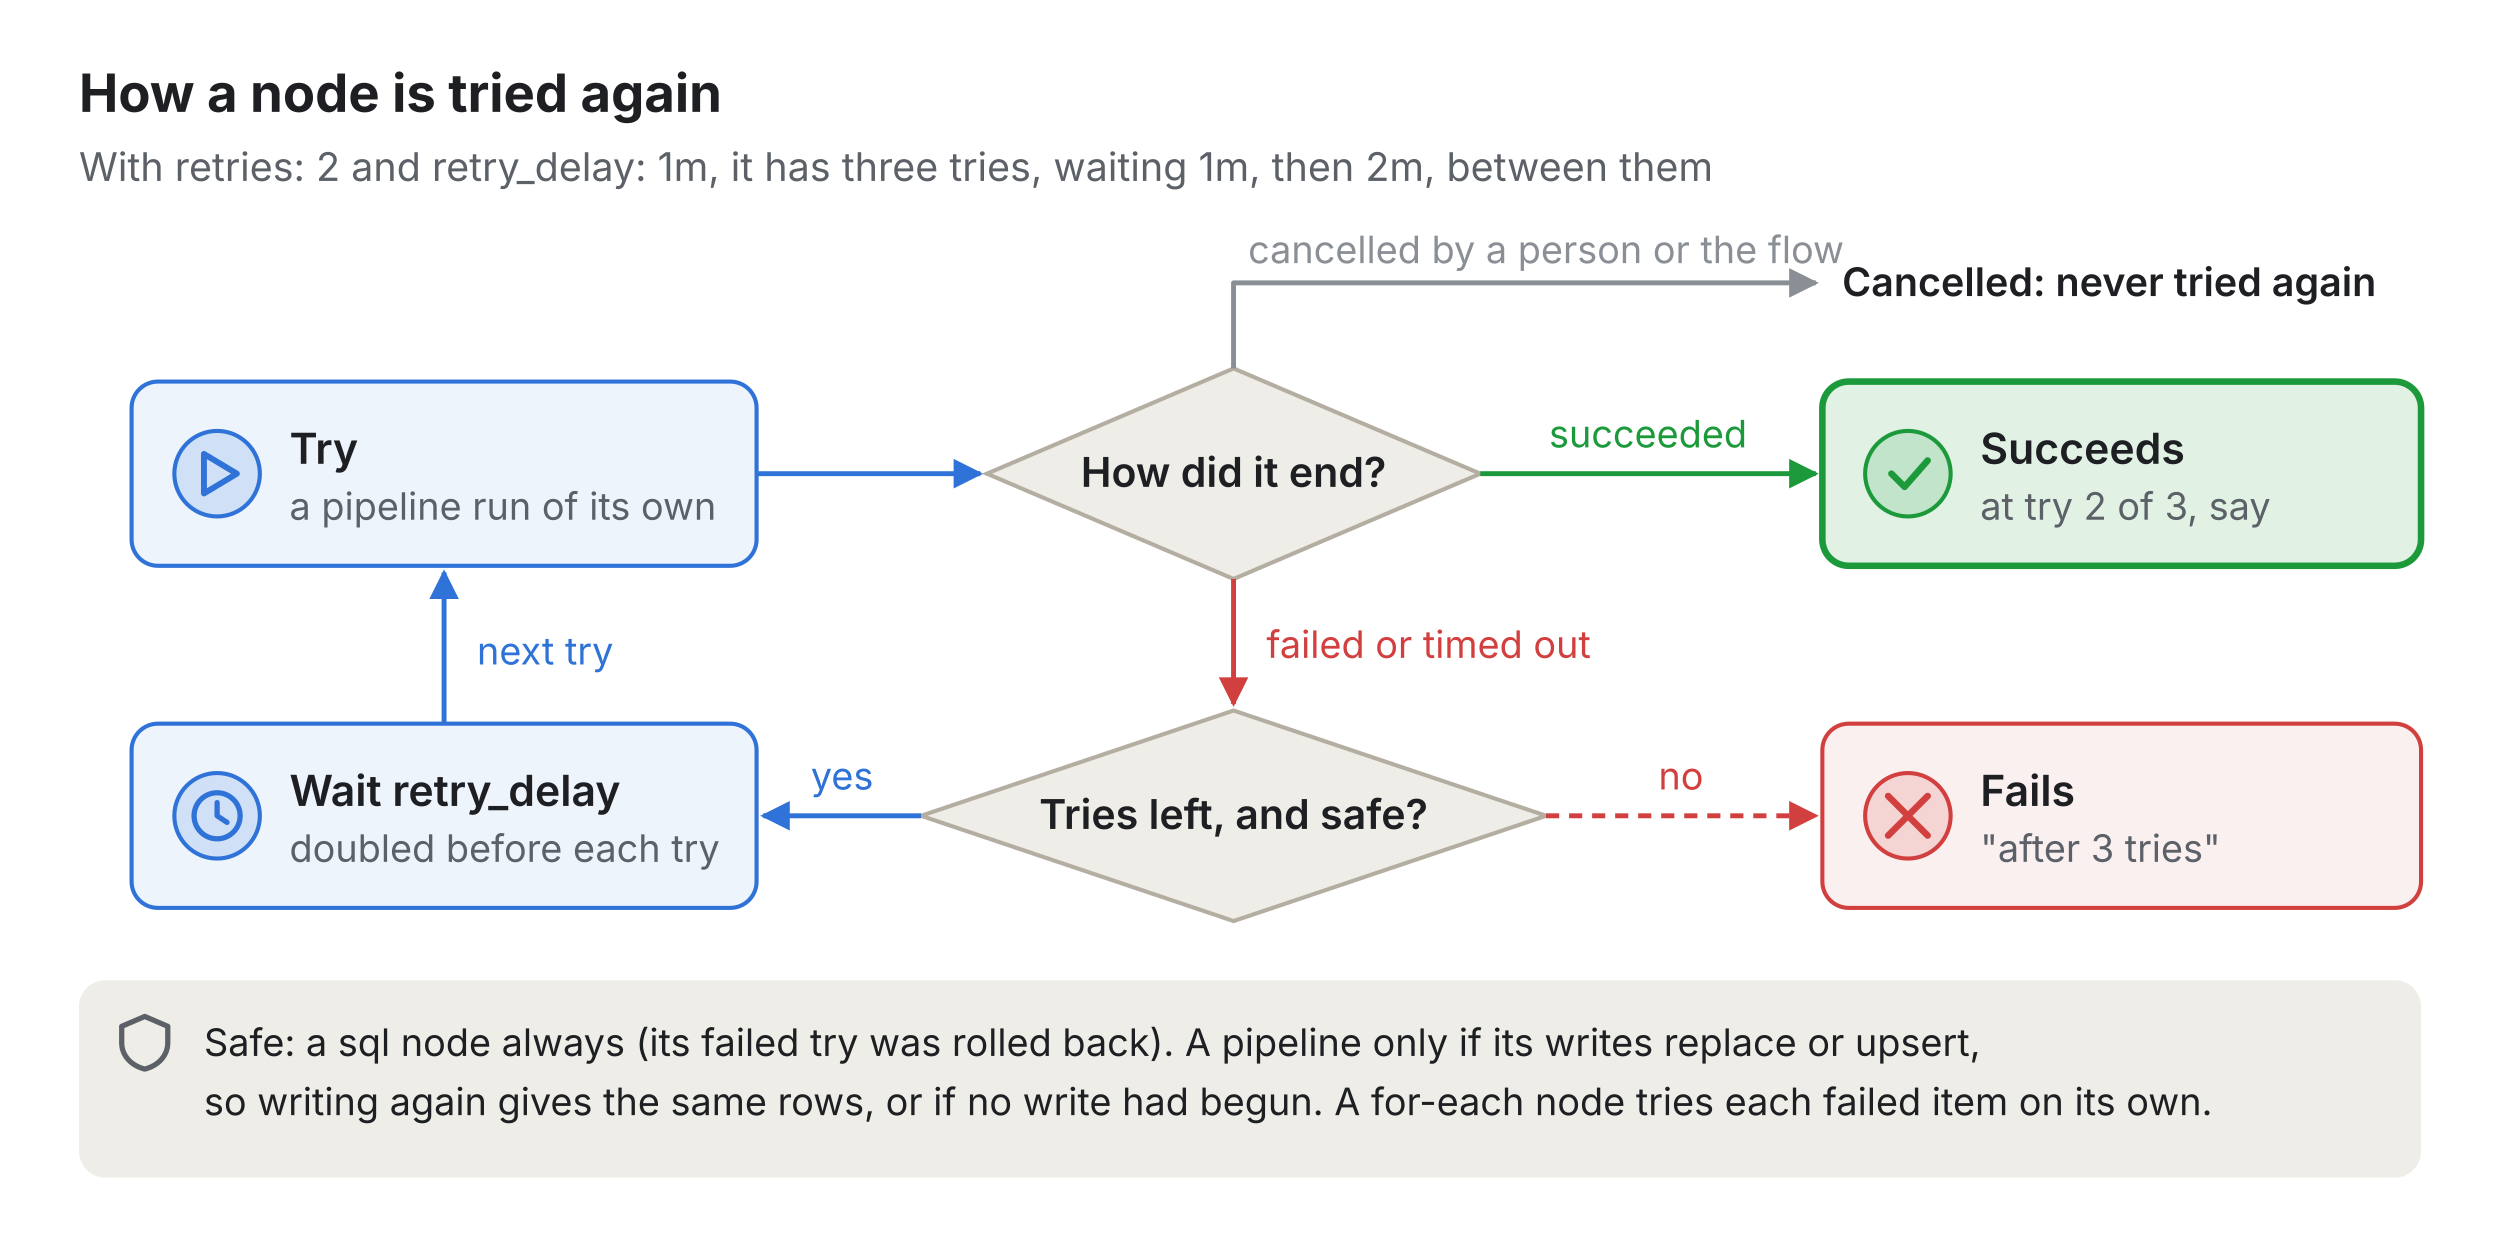
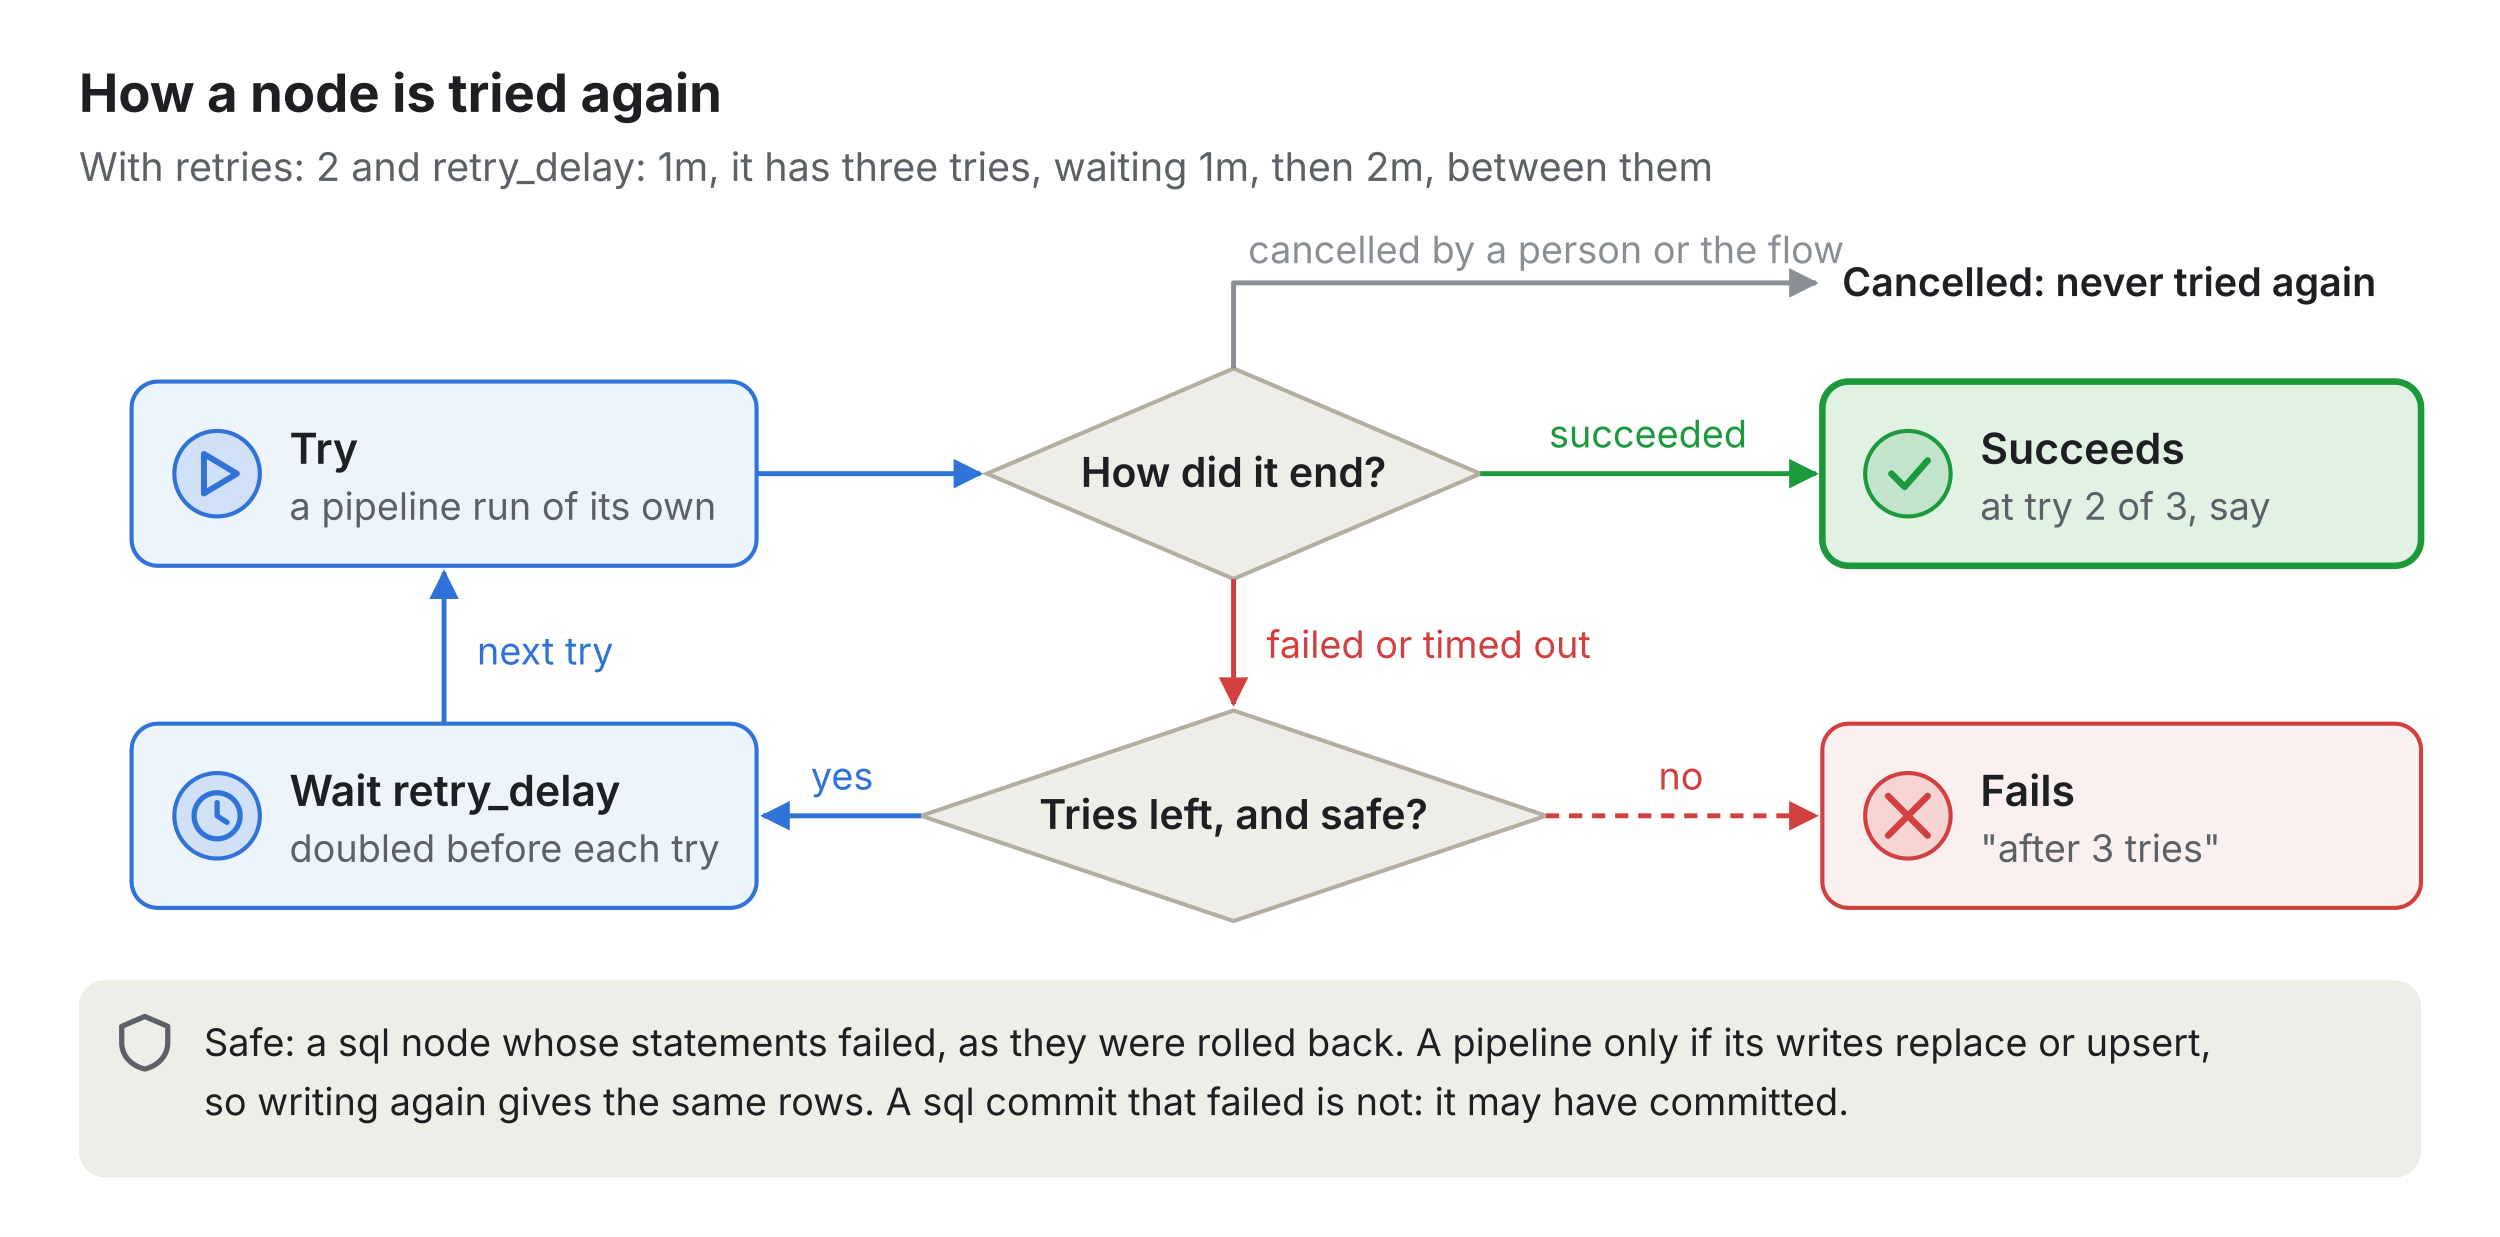
<svg xmlns="http://www.w3.org/2000/svg" viewBox="0 0 760 376" width="760" height="376" font-family="Inter, 'Segoe UI', Helvetica, Arial, sans-serif" role="img" aria-label="How a node is tried again">
  <defs>
    <marker id="a2f72d8" viewBox="0 0 10 10" refX="9" refY="5" markerWidth="6" markerHeight="6" orient="auto-start-reverse">
      <path d="M0 0L10 5L0 10z" fill="#2f72d8" />
    </marker>
    <marker id="a1c9a3b" viewBox="0 0 10 10" refX="9" refY="5" markerWidth="6" markerHeight="6" orient="auto-start-reverse">
      <path d="M0 0L10 5L0 10z" fill="#1c9a3b" />
    </marker>
    <marker id="ad23f3f" viewBox="0 0 10 10" refX="9" refY="5" markerWidth="6" markerHeight="6" orient="auto-start-reverse">
      <path d="M0 0L10 5L0 10z" fill="#d23f3f" />
    </marker>
    <marker id="a8a8f96" viewBox="0 0 10 10" refX="9" refY="5" markerWidth="6" markerHeight="6" orient="auto-start-reverse">
      <path d="M0 0L10 5L0 10z" fill="#8a8f96" />
    </marker>
  </defs>
  <rect x="0" y="0" width="760" height="376" rx="0" fill="#ffffff" />
  <text x="24" y="34" font-size="16" fill="#1d1f22" font-weight="650">How a node is tried again</text>
  <text x="24" y="55" font-size="12" fill="#5c6168">With retries: 2 and retry_delay: 1m, it has three tries, waiting 1m, then 2m, between them</text>
  <g transform="translate(0 46)">
    <rect x="40" y="70" width="190" height="56" rx="8" fill="#2f72d8" fill-opacity="0.08" stroke="#2f72d8" stroke-width="1.25" />
    <circle cx="66" cy="98" r="13" fill="#2f72d8" fill-opacity="0.16" stroke="#2f72d8" stroke-width="1.25" />
    <g fill="none" stroke="#2f72d8" stroke-width="1.8" stroke-linejoin="round">
      <path d="M62 92L72 98L62 104z" />
    </g>
    <text x="88" y="95" font-size="13" fill="#1d1f22" font-weight="600">Try</text>
    <text x="88" y="112" font-size="11.5" fill="#5c6168">a pipeline run of its own</text>
    <path d="M230 98 L298 98" fill="none" stroke="#2f72d8" stroke-width="1.5" stroke-linejoin="round" marker-end="url(#a2f72d8)" />
    <polygon points="300,98 375,66 450,98 375,130" fill="#efede7" stroke="#b4aea2" stroke-width="1.25" />
    <text x="375" y="102" font-size="12.5" fill="#1d1f22" font-weight="600" text-anchor="middle">How did it end?</text>
    <path d="M450 98 L552 98" fill="none" stroke="#1c9a3b" stroke-width="1.5" stroke-linejoin="round" marker-end="url(#a1c9a3b)" />
    <text x="501" y="90" font-size="11.5" fill="#1c9a3b" text-anchor="middle">succeeded</text>
    <rect x="554" y="70" width="182" height="56" rx="8" fill="#1c9a3b" fill-opacity="0.13" stroke="#1c9a3b" stroke-width="2" />
    <circle cx="580" cy="98" r="13" fill="#1c9a3b" fill-opacity="0.16" stroke="#1c9a3b" stroke-width="1.25" />
    <g fill="none" stroke="#1c9a3b" stroke-width="2" stroke-linecap="round" stroke-linejoin="round">
      <path d="M575 98l4 4l7 -8" />
    </g>
    <text x="602" y="95" font-size="13" fill="#1d1f22" font-weight="600">Succeeds</text>
    <text x="602" y="112" font-size="11.5" fill="#5c6168">at try 2 of 3, say</text>
    <path d="M375 66 L375 40 L552 40" fill="none" stroke="#8a8f96" stroke-width="1.5" stroke-linejoin="round" marker-end="url(#a8a8f96)" />
    <text x="470" y="34" font-size="11.5" fill="#8a8f96" text-anchor="middle">cancelled by a person or the flow</text>
    <text x="560" y="44" font-size="12" fill="#1d1f22" font-weight="600">Cancelled: never tried again</text>
    <path d="M375 130 L375 168" fill="none" stroke="#d23f3f" stroke-width="1.5" stroke-linejoin="round" marker-end="url(#ad23f3f)" />
    <text x="385" y="154" font-size="11.5" fill="#d23f3f" text-anchor="start">failed or timed out</text>
    <polygon points="280,202 375,170 470,202 375,234" fill="#efede7" stroke="#b4aea2" stroke-width="1.25" />
    <text x="375" y="206" font-size="12.5" fill="#1d1f22" font-weight="600" text-anchor="middle">Tries left, and safe?</text>
    <path d="M470 202 L552 202" fill="none" stroke="#d23f3f" stroke-width="1.5" stroke-linejoin="round" stroke-dasharray="4 3" marker-end="url(#ad23f3f)" />
    <text x="511" y="194" font-size="11.5" fill="#d23f3f" text-anchor="middle">no</text>
    <rect x="554" y="174" width="182" height="56" rx="8" fill="#d23f3f" fill-opacity="0.08" stroke="#d23f3f" stroke-width="1.25" />
    <circle cx="580" cy="202" r="13" fill="#d23f3f" fill-opacity="0.16" stroke="#d23f3f" stroke-width="1.25" />
    <g fill="none" stroke="#d23f3f" stroke-width="2" stroke-linecap="round" stroke-linejoin="round">
      <path d="M574 196l12 12M586 196l-12 12" />
    </g>
    <text x="602" y="199" font-size="13" fill="#1d1f22" font-weight="600">Fails</text>
    <text x="602" y="216" font-size="11.5" fill="#5c6168">"after 3 tries"</text>
    <path d="M280 202 L232 202" fill="none" stroke="#2f72d8" stroke-width="1.5" stroke-linejoin="round" marker-end="url(#a2f72d8)" />
    <text x="256" y="194" font-size="11.5" fill="#2f72d8" text-anchor="middle">yes</text>
    <rect x="40" y="174" width="190" height="56" rx="8" fill="#2f72d8" fill-opacity="0.08" stroke="#2f72d8" stroke-width="1.25" />
    <circle cx="66" cy="202" r="13" fill="#2f72d8" fill-opacity="0.16" stroke="#2f72d8" stroke-width="1.25" />
    <g fill="none" stroke="#2f72d8" stroke-width="1.6" stroke-linecap="round" stroke-linejoin="round">
      <circle cx="66" cy="202" r="7" />
      <path d="M66 198v4l3 2" />
    </g>
    <text x="88" y="199" font-size="13" fill="#1d1f22" font-weight="600">Wait retry_delay</text>
    <text x="88" y="216" font-size="11.5" fill="#5c6168">doubled before each try</text>
    <path d="M135 174 L135 128" fill="none" stroke="#2f72d8" stroke-width="1.5" stroke-linejoin="round" marker-end="url(#a2f72d8)" />
    <text x="145" y="156" font-size="11.5" fill="#2f72d8" text-anchor="start">next try</text>
    <rect x="24" y="252" width="712" height="60" rx="8" fill="#efede7" />
    <g fill="none" stroke="#5c6168" stroke-width="1.6" stroke-linecap="round" stroke-linejoin="round">
      <path d="M44 263l7 3v5c0 4 -3 7 -7 8c-4 -1 -7 -4 -7 -8v-5z" />
    </g>
-     <text x="62" y="275" font-size="11.5" fill="#1d1f22">Safe: a sql node always (its failed try was rolled back). A pipeline only if its writes replace or upsert,</text>
-     <text x="62" y="293" font-size="11.5" fill="#1d1f22">so writing again gives the same rows, or if no write had begun. A for-each node tries each failed item on its own.</text>
+     <text x="62" y="275" font-size="11.5" fill="#1d1f22">Safe: a sql node whose statements failed, as they were rolled back. A pipeline only if its writes replace or upsert,</text>
+     <text x="62" y="293" font-size="11.5" fill="#1d1f22">so writing again gives the same rows. A sql commit that failed is not: it may have committed.</text>
  </g>
</svg>
